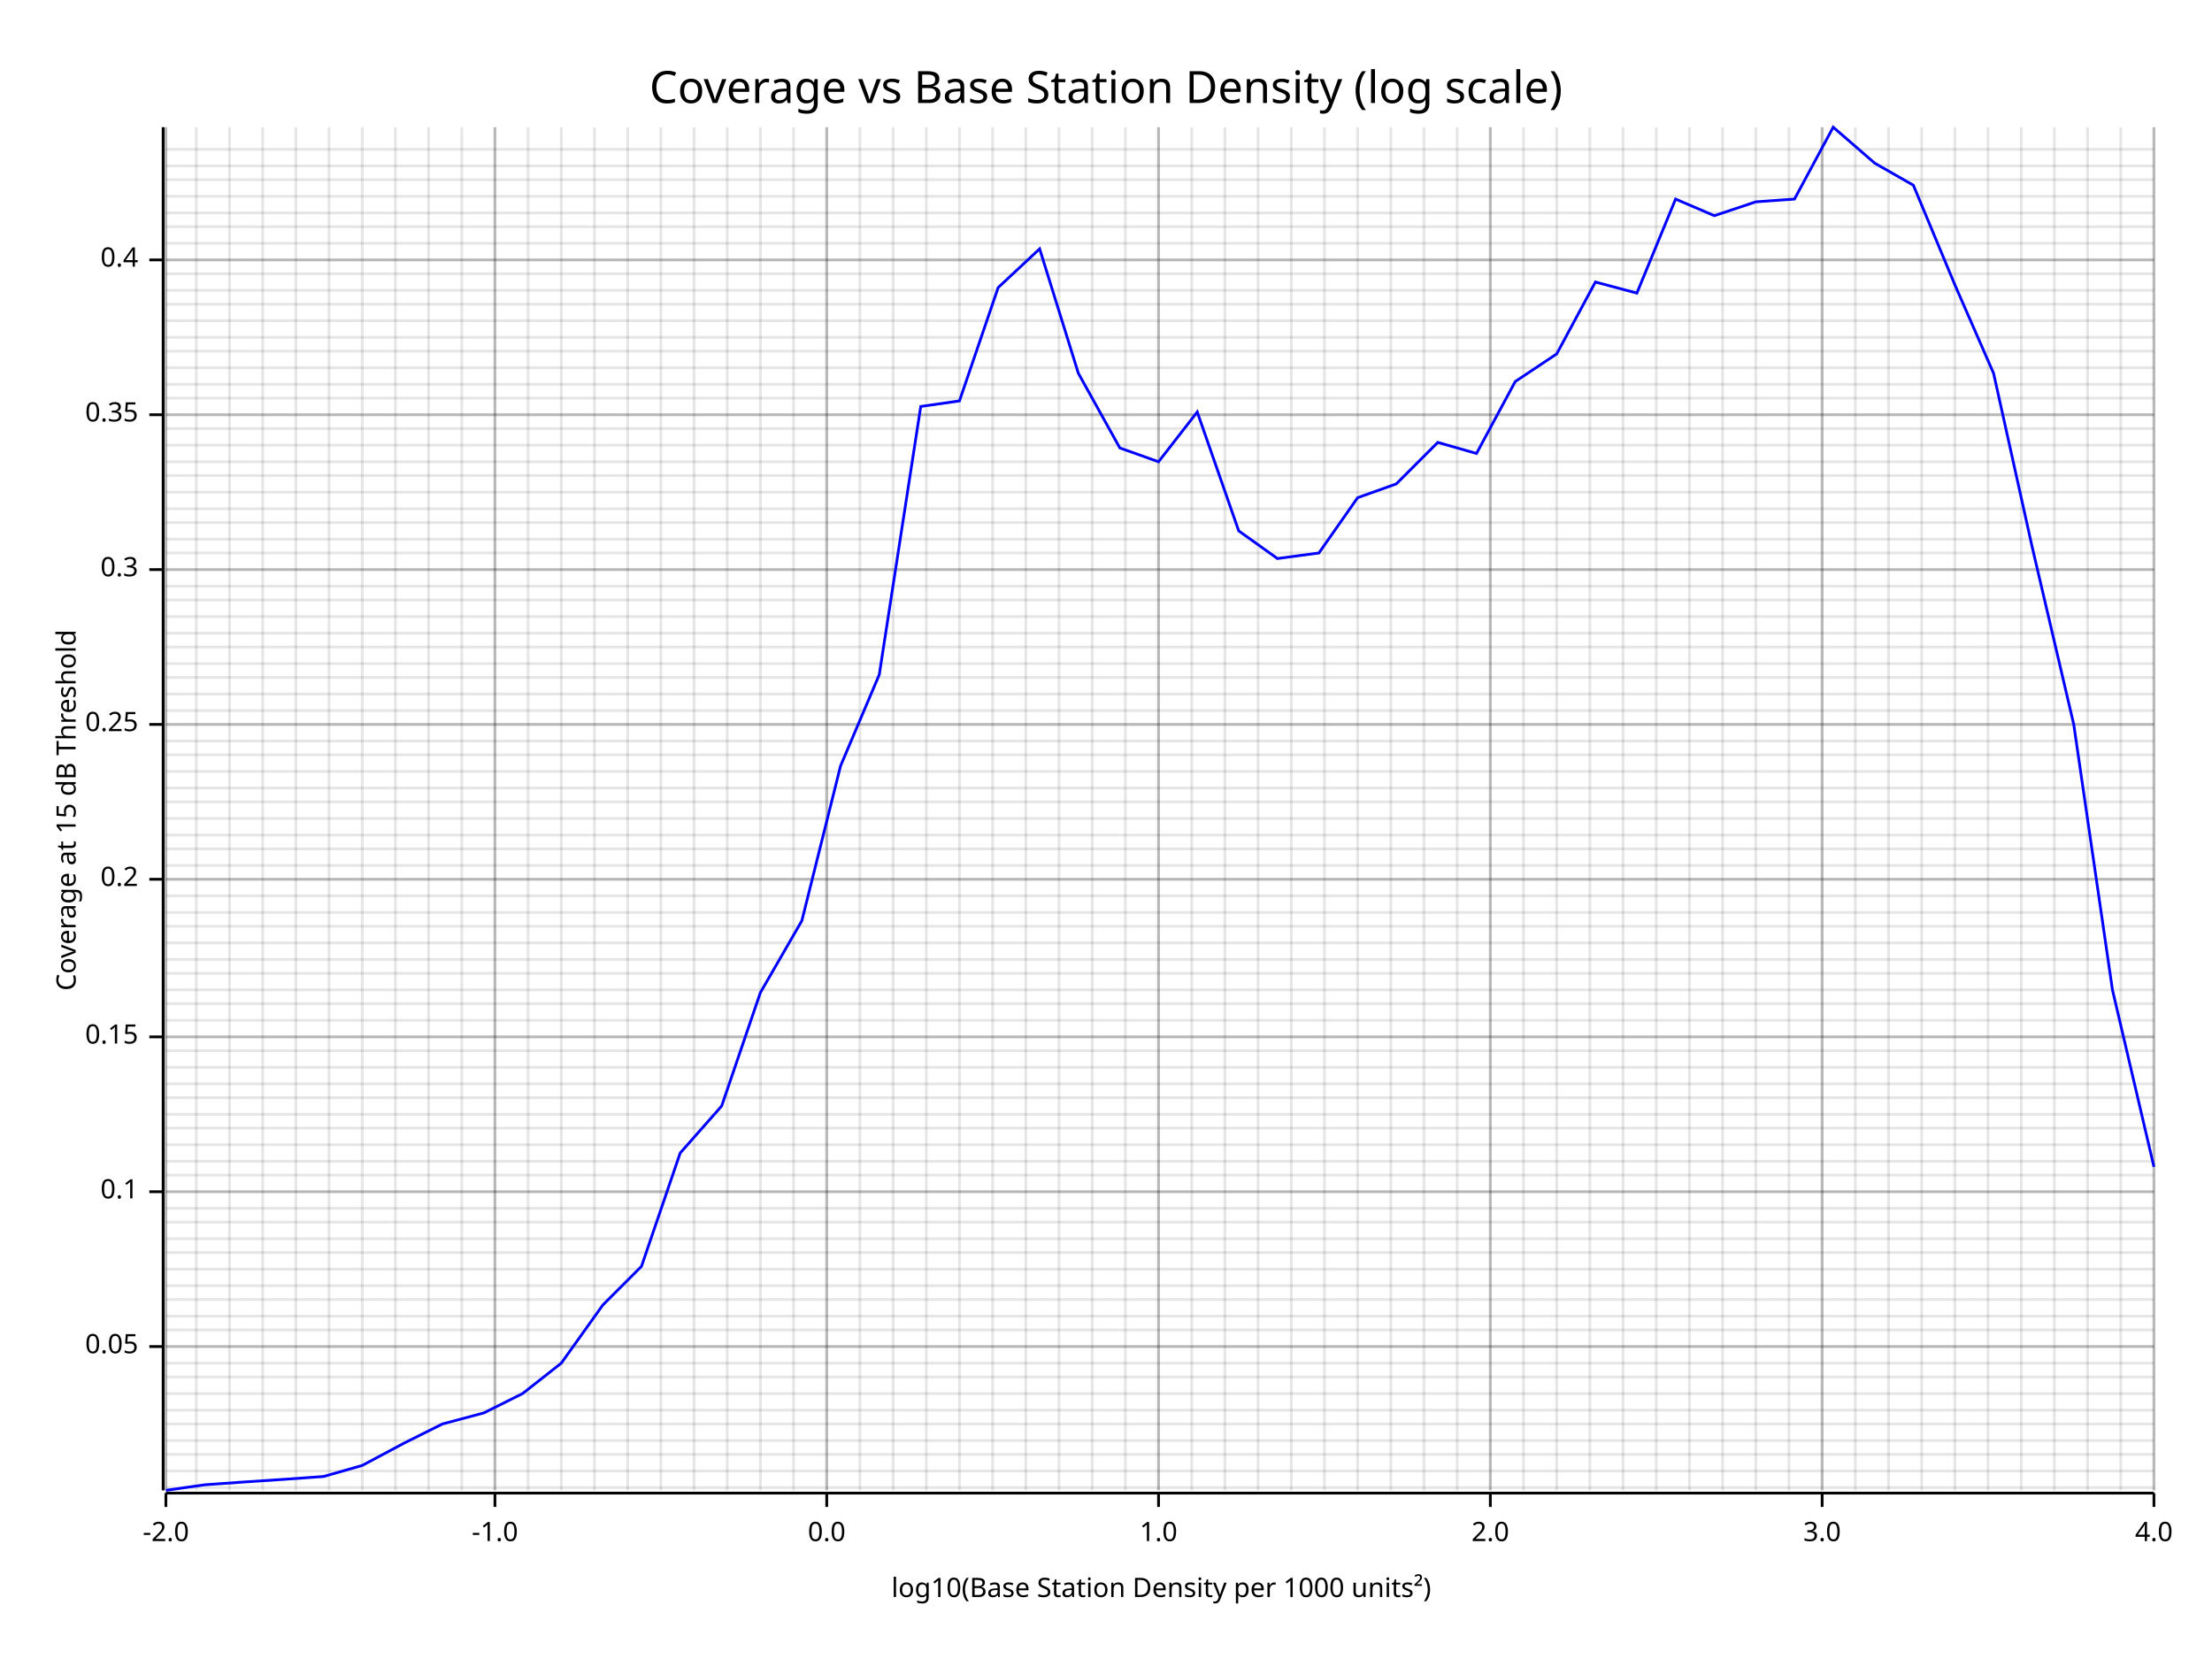
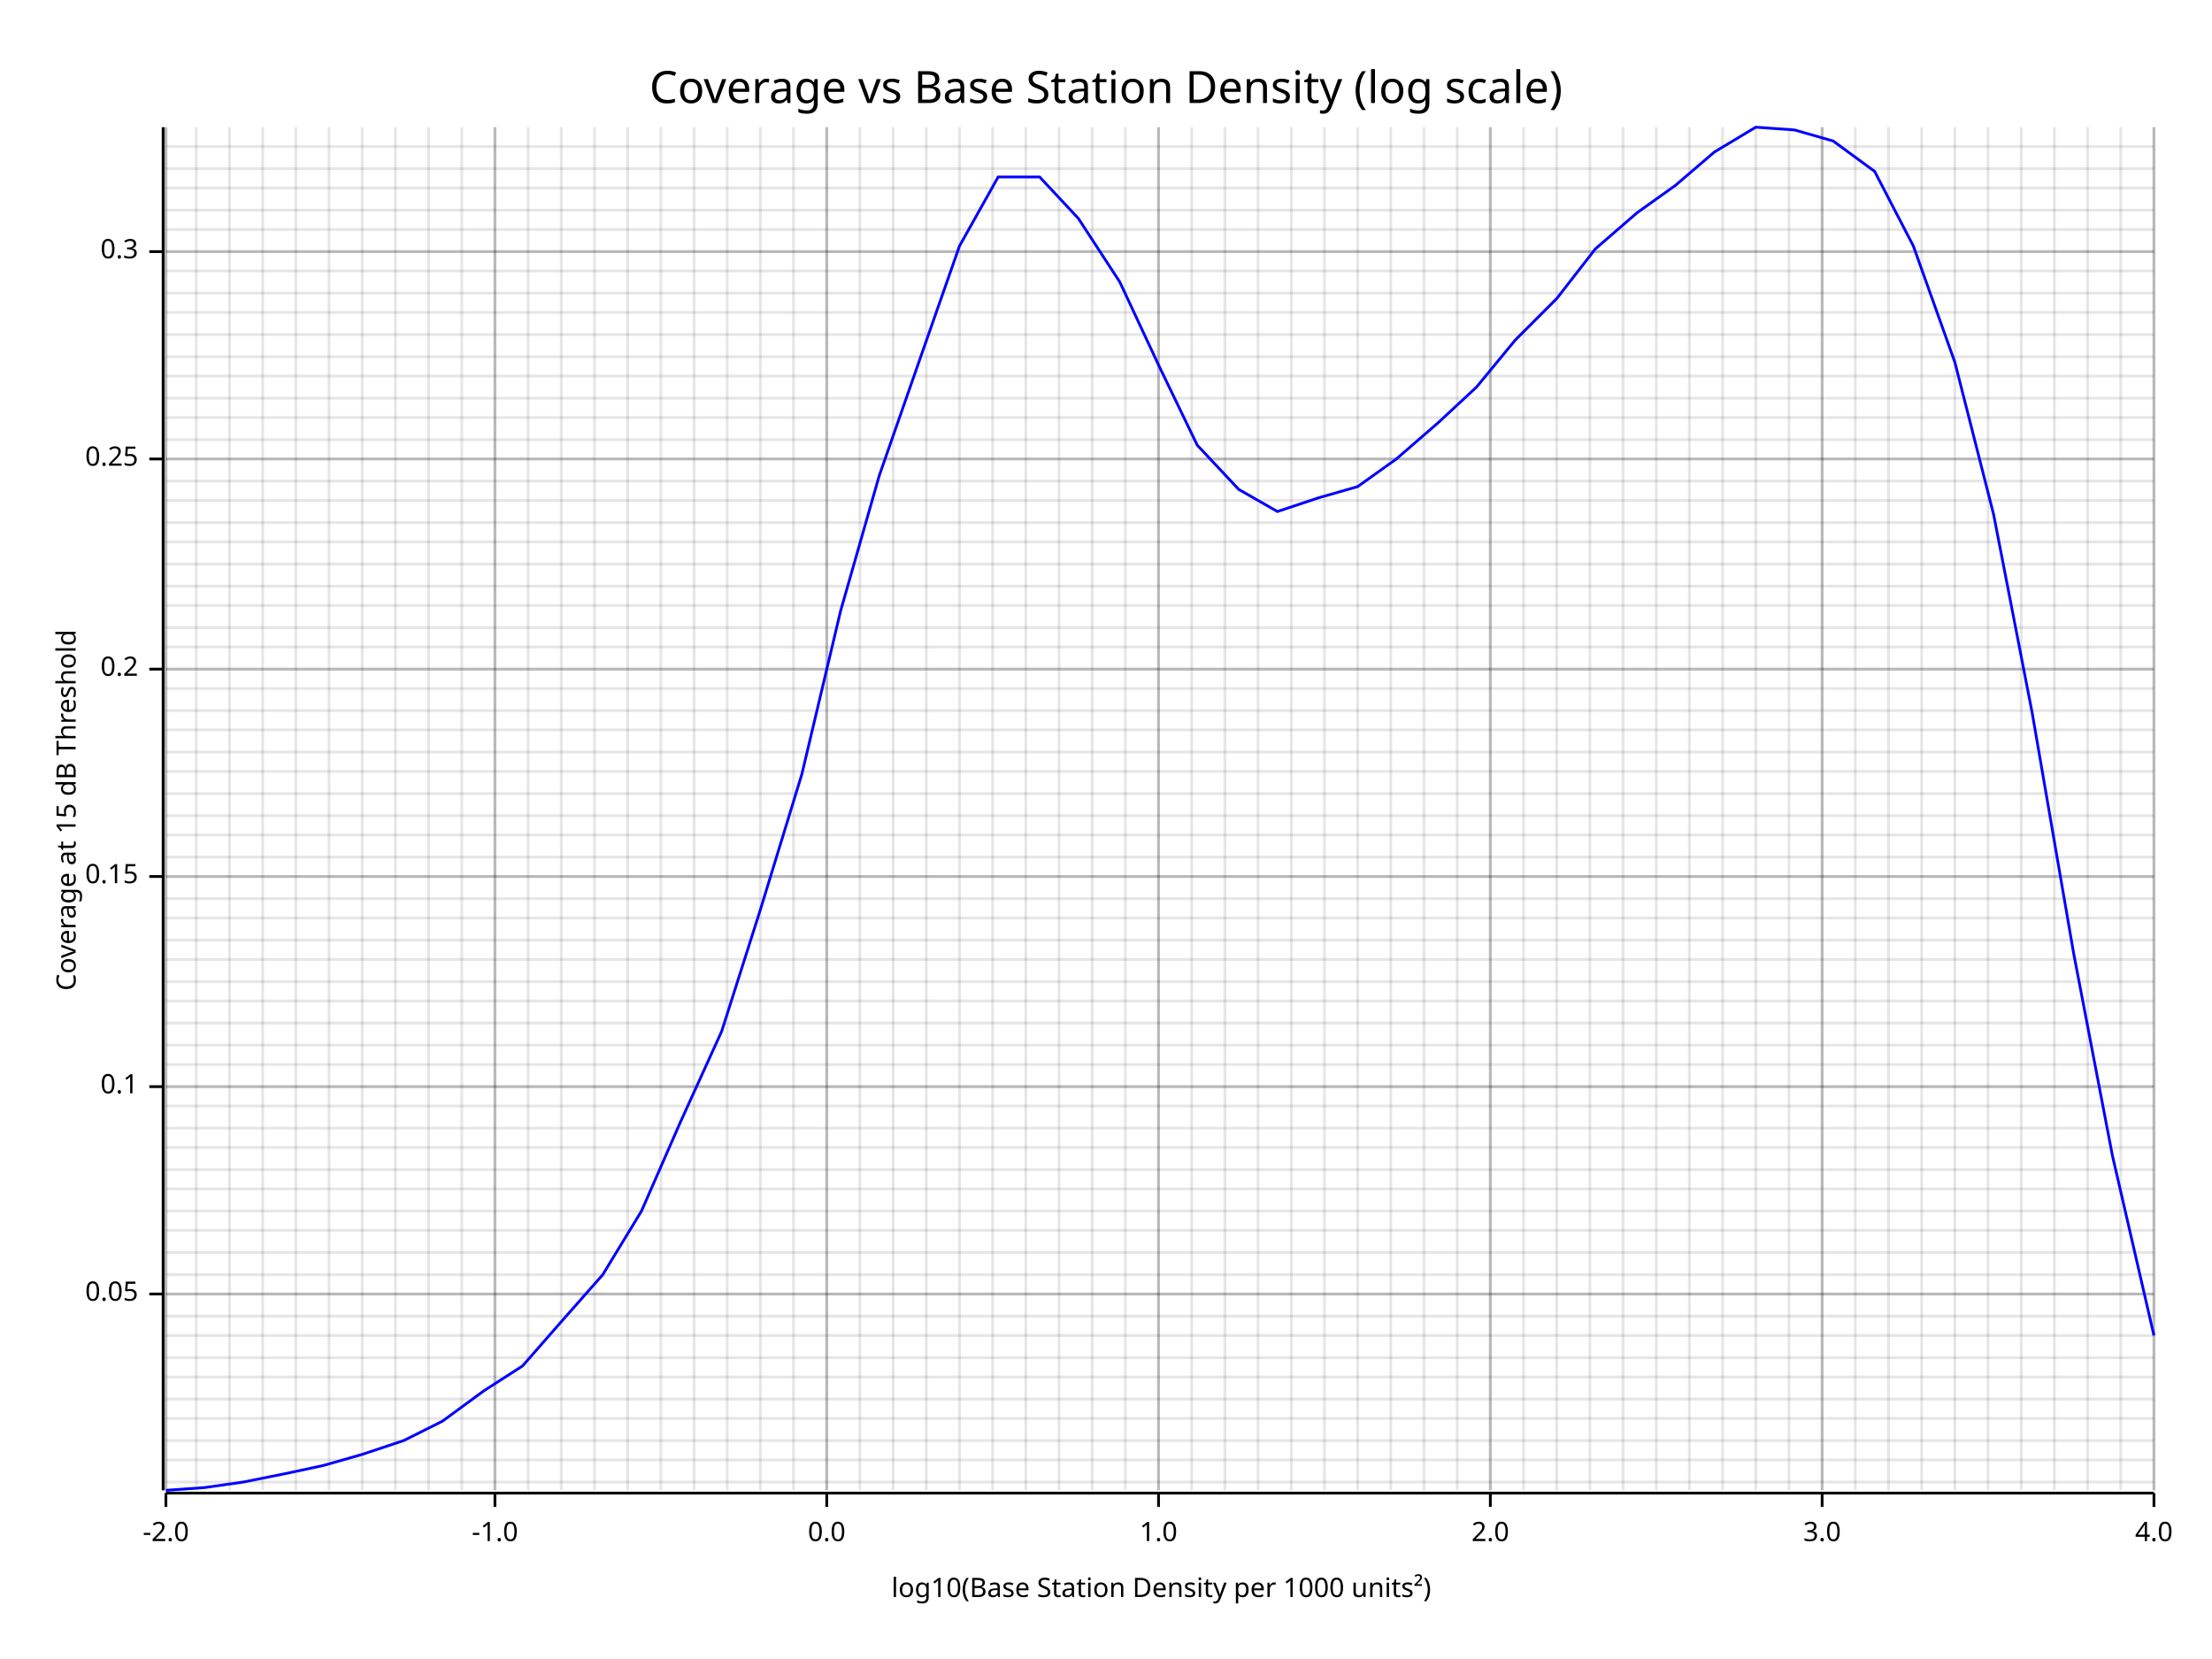
<svg xmlns="http://www.w3.org/2000/svg" width="800" height="600" viewBox="0 0 800 600">
  <rect x="0" y="0" width="800" height="600" opacity="1" fill="#FFFFFF" stroke="none" />
  <text x="400" y="25" dy="0.76em" text-anchor="middle" font-family="sans-serif" font-size="16.129" opacity="1" fill="#000000">
Coverage vs Base Station Density (log scale)
</text>
  <line opacity="0.1" stroke="#000000" stroke-width="1" x1="60" y1="539" x2="60" y2="46" />
  <line opacity="0.1" stroke="#000000" stroke-width="1" x1="71" y1="539" x2="71" y2="46" />
  <line opacity="0.1" stroke="#000000" stroke-width="1" x1="83" y1="539" x2="83" y2="46" />
  <line opacity="0.1" stroke="#000000" stroke-width="1" x1="95" y1="539" x2="95" y2="46" />
  <line opacity="0.1" stroke="#000000" stroke-width="1" x1="107" y1="539" x2="107" y2="46" />
  <line opacity="0.1" stroke="#000000" stroke-width="1" x1="119" y1="539" x2="119" y2="46" />
  <line opacity="0.1" stroke="#000000" stroke-width="1" x1="131" y1="539" x2="131" y2="46" />
  <line opacity="0.1" stroke="#000000" stroke-width="1" x1="143" y1="539" x2="143" y2="46" />
  <line opacity="0.1" stroke="#000000" stroke-width="1" x1="155" y1="539" x2="155" y2="46" />
  <line opacity="0.1" stroke="#000000" stroke-width="1" x1="167" y1="539" x2="167" y2="46" />
  <line opacity="0.1" stroke="#000000" stroke-width="1" x1="179" y1="539" x2="179" y2="46" />
  <line opacity="0.1" stroke="#000000" stroke-width="1" x1="191" y1="539" x2="191" y2="46" />
  <line opacity="0.1" stroke="#000000" stroke-width="1" x1="203" y1="539" x2="203" y2="46" />
  <line opacity="0.1" stroke="#000000" stroke-width="1" x1="215" y1="539" x2="215" y2="46" />
  <line opacity="0.1" stroke="#000000" stroke-width="1" x1="227" y1="539" x2="227" y2="46" />
  <line opacity="0.1" stroke="#000000" stroke-width="1" x1="239" y1="539" x2="239" y2="46" />
  <line opacity="0.1" stroke="#000000" stroke-width="1" x1="251" y1="539" x2="251" y2="46" />
  <line opacity="0.1" stroke="#000000" stroke-width="1" x1="263" y1="539" x2="263" y2="46" />
  <line opacity="0.1" stroke="#000000" stroke-width="1" x1="275" y1="539" x2="275" y2="46" />
  <line opacity="0.1" stroke="#000000" stroke-width="1" x1="287" y1="539" x2="287" y2="46" />
  <line opacity="0.1" stroke="#000000" stroke-width="1" x1="299" y1="539" x2="299" y2="46" />
  <line opacity="0.1" stroke="#000000" stroke-width="1" x1="311" y1="539" x2="311" y2="46" />
  <line opacity="0.1" stroke="#000000" stroke-width="1" x1="323" y1="539" x2="323" y2="46" />
  <line opacity="0.1" stroke="#000000" stroke-width="1" x1="335" y1="539" x2="335" y2="46" />
  <line opacity="0.1" stroke="#000000" stroke-width="1" x1="347" y1="539" x2="347" y2="46" />
  <line opacity="0.1" stroke="#000000" stroke-width="1" x1="359" y1="539" x2="359" y2="46" />
  <line opacity="0.1" stroke="#000000" stroke-width="1" x1="371" y1="539" x2="371" y2="46" />
  <line opacity="0.1" stroke="#000000" stroke-width="1" x1="383" y1="539" x2="383" y2="46" />
  <line opacity="0.1" stroke="#000000" stroke-width="1" x1="395" y1="539" x2="395" y2="46" />
  <line opacity="0.1" stroke="#000000" stroke-width="1" x1="407" y1="539" x2="407" y2="46" />
  <line opacity="0.1" stroke="#000000" stroke-width="1" x1="419" y1="539" x2="419" y2="46" />
  <line opacity="0.1" stroke="#000000" stroke-width="1" x1="431" y1="539" x2="431" y2="46" />
  <line opacity="0.1" stroke="#000000" stroke-width="1" x1="443" y1="539" x2="443" y2="46" />
  <line opacity="0.1" stroke="#000000" stroke-width="1" x1="455" y1="539" x2="455" y2="46" />
  <line opacity="0.1" stroke="#000000" stroke-width="1" x1="467" y1="539" x2="467" y2="46" />
  <line opacity="0.1" stroke="#000000" stroke-width="1" x1="479" y1="539" x2="479" y2="46" />
  <line opacity="0.1" stroke="#000000" stroke-width="1" x1="491" y1="539" x2="491" y2="46" />
  <line opacity="0.1" stroke="#000000" stroke-width="1" x1="503" y1="539" x2="503" y2="46" />
  <line opacity="0.1" stroke="#000000" stroke-width="1" x1="515" y1="539" x2="515" y2="46" />
  <line opacity="0.1" stroke="#000000" stroke-width="1" x1="527" y1="539" x2="527" y2="46" />
  <line opacity="0.1" stroke="#000000" stroke-width="1" x1="539" y1="539" x2="539" y2="46" />
  <line opacity="0.1" stroke="#000000" stroke-width="1" x1="551" y1="539" x2="551" y2="46" />
  <line opacity="0.1" stroke="#000000" stroke-width="1" x1="563" y1="539" x2="563" y2="46" />
  <line opacity="0.1" stroke="#000000" stroke-width="1" x1="575" y1="539" x2="575" y2="46" />
  <line opacity="0.1" stroke="#000000" stroke-width="1" x1="587" y1="539" x2="587" y2="46" />
  <line opacity="0.1" stroke="#000000" stroke-width="1" x1="599" y1="539" x2="599" y2="46" />
  <line opacity="0.1" stroke="#000000" stroke-width="1" x1="611" y1="539" x2="611" y2="46" />
  <line opacity="0.1" stroke="#000000" stroke-width="1" x1="623" y1="539" x2="623" y2="46" />
  <line opacity="0.1" stroke="#000000" stroke-width="1" x1="635" y1="539" x2="635" y2="46" />
  <line opacity="0.1" stroke="#000000" stroke-width="1" x1="647" y1="539" x2="647" y2="46" />
  <line opacity="0.1" stroke="#000000" stroke-width="1" x1="659" y1="539" x2="659" y2="46" />
  <line opacity="0.1" stroke="#000000" stroke-width="1" x1="671" y1="539" x2="671" y2="46" />
  <line opacity="0.1" stroke="#000000" stroke-width="1" x1="683" y1="539" x2="683" y2="46" />
  <line opacity="0.1" stroke="#000000" stroke-width="1" x1="695" y1="539" x2="695" y2="46" />
  <line opacity="0.1" stroke="#000000" stroke-width="1" x1="707" y1="539" x2="707" y2="46" />
  <line opacity="0.1" stroke="#000000" stroke-width="1" x1="719" y1="539" x2="719" y2="46" />
  <line opacity="0.1" stroke="#000000" stroke-width="1" x1="731" y1="539" x2="731" y2="46" />
  <line opacity="0.1" stroke="#000000" stroke-width="1" x1="743" y1="539" x2="743" y2="46" />
  <line opacity="0.1" stroke="#000000" stroke-width="1" x1="755" y1="539" x2="755" y2="46" />
  <line opacity="0.1" stroke="#000000" stroke-width="1" x1="767" y1="539" x2="767" y2="46" />
  <line opacity="0.1" stroke="#000000" stroke-width="1" x1="779" y1="539" x2="779" y2="46" />
-   <line opacity="0.1" stroke="#000000" stroke-width="1" x1="60" y1="538" x2="779" y2="538" />
-   <line opacity="0.1" stroke="#000000" stroke-width="1" x1="60" y1="532" x2="779" y2="532" />
-   <line opacity="0.1" stroke="#000000" stroke-width="1" x1="60" y1="526" x2="779" y2="526" />
+   <line opacity="0.1" stroke="#000000" stroke-width="1" x1="60" y1="536" x2="779" y2="536" />
+   <line opacity="0.1" stroke="#000000" stroke-width="1" x1="60" y1="528" x2="779" y2="528" />
  <line opacity="0.1" stroke="#000000" stroke-width="1" x1="60" y1="521" x2="779" y2="521" />
-   <line opacity="0.1" stroke="#000000" stroke-width="1" x1="60" y1="515" x2="779" y2="515" />
-   <line opacity="0.1" stroke="#000000" stroke-width="1" x1="60" y1="510" x2="779" y2="510" />
-   <line opacity="0.1" stroke="#000000" stroke-width="1" x1="60" y1="504" x2="779" y2="504" />
+   <line opacity="0.1" stroke="#000000" stroke-width="1" x1="60" y1="513" x2="779" y2="513" />
+   <line opacity="0.1" stroke="#000000" stroke-width="1" x1="60" y1="506" x2="779" y2="506" />
  <line opacity="0.1" stroke="#000000" stroke-width="1" x1="60" y1="498" x2="779" y2="498" />
-   <line opacity="0.1" stroke="#000000" stroke-width="1" x1="60" y1="493" x2="779" y2="493" />
-   <line opacity="0.1" stroke="#000000" stroke-width="1" x1="60" y1="487" x2="779" y2="487" />
-   <line opacity="0.1" stroke="#000000" stroke-width="1" x1="60" y1="481" x2="779" y2="481" />
+   <line opacity="0.1" stroke="#000000" stroke-width="1" x1="60" y1="491" x2="779" y2="491" />
+   <line opacity="0.1" stroke="#000000" stroke-width="1" x1="60" y1="483" x2="779" y2="483" />
  <line opacity="0.1" stroke="#000000" stroke-width="1" x1="60" y1="476" x2="779" y2="476" />
-   <line opacity="0.1" stroke="#000000" stroke-width="1" x1="60" y1="470" x2="779" y2="470" />
-   <line opacity="0.1" stroke="#000000" stroke-width="1" x1="60" y1="465" x2="779" y2="465" />
-   <line opacity="0.1" stroke="#000000" stroke-width="1" x1="60" y1="459" x2="779" y2="459" />
+   <line opacity="0.1" stroke="#000000" stroke-width="1" x1="60" y1="468" x2="779" y2="468" />
+   <line opacity="0.1" stroke="#000000" stroke-width="1" x1="60" y1="461" x2="779" y2="461" />
  <line opacity="0.1" stroke="#000000" stroke-width="1" x1="60" y1="453" x2="779" y2="453" />
-   <line opacity="0.1" stroke="#000000" stroke-width="1" x1="60" y1="448" x2="779" y2="448" />
-   <line opacity="0.1" stroke="#000000" stroke-width="1" x1="60" y1="442" x2="779" y2="442" />
-   <line opacity="0.1" stroke="#000000" stroke-width="1" x1="60" y1="437" x2="779" y2="437" />
-   <line opacity="0.1" stroke="#000000" stroke-width="1" x1="60" y1="431" x2="779" y2="431" />
-   <line opacity="0.1" stroke="#000000" stroke-width="1" x1="60" y1="425" x2="779" y2="425" />
-   <line opacity="0.1" stroke="#000000" stroke-width="1" x1="60" y1="420" x2="779" y2="420" />
-   <line opacity="0.1" stroke="#000000" stroke-width="1" x1="60" y1="414" x2="779" y2="414" />
+   <line opacity="0.1" stroke="#000000" stroke-width="1" x1="60" y1="445" x2="779" y2="445" />
+   <line opacity="0.1" stroke="#000000" stroke-width="1" x1="60" y1="438" x2="779" y2="438" />
+   <line opacity="0.1" stroke="#000000" stroke-width="1" x1="60" y1="430" x2="779" y2="430" />
+   <line opacity="0.1" stroke="#000000" stroke-width="1" x1="60" y1="423" x2="779" y2="423" />
+   <line opacity="0.1" stroke="#000000" stroke-width="1" x1="60" y1="415" x2="779" y2="415" />
  <line opacity="0.1" stroke="#000000" stroke-width="1" x1="60" y1="408" x2="779" y2="408" />
-   <line opacity="0.1" stroke="#000000" stroke-width="1" x1="60" y1="403" x2="779" y2="403" />
-   <line opacity="0.1" stroke="#000000" stroke-width="1" x1="60" y1="397" x2="779" y2="397" />
-   <line opacity="0.1" stroke="#000000" stroke-width="1" x1="60" y1="392" x2="779" y2="392" />
-   <line opacity="0.1" stroke="#000000" stroke-width="1" x1="60" y1="386" x2="779" y2="386" />
-   <line opacity="0.1" stroke="#000000" stroke-width="1" x1="60" y1="380" x2="779" y2="380" />
-   <line opacity="0.1" stroke="#000000" stroke-width="1" x1="60" y1="375" x2="779" y2="375" />
-   <line opacity="0.1" stroke="#000000" stroke-width="1" x1="60" y1="369" x2="779" y2="369" />
-   <line opacity="0.1" stroke="#000000" stroke-width="1" x1="60" y1="363" x2="779" y2="363" />
-   <line opacity="0.1" stroke="#000000" stroke-width="1" x1="60" y1="358" x2="779" y2="358" />
-   <line opacity="0.1" stroke="#000000" stroke-width="1" x1="60" y1="352" x2="779" y2="352" />
+   <line opacity="0.1" stroke="#000000" stroke-width="1" x1="60" y1="400" x2="779" y2="400" />
+   <line opacity="0.1" stroke="#000000" stroke-width="1" x1="60" y1="393" x2="779" y2="393" />
+   <line opacity="0.1" stroke="#000000" stroke-width="1" x1="60" y1="385" x2="779" y2="385" />
+   <line opacity="0.1" stroke="#000000" stroke-width="1" x1="60" y1="378" x2="779" y2="378" />
+   <line opacity="0.1" stroke="#000000" stroke-width="1" x1="60" y1="370" x2="779" y2="370" />
+   <line opacity="0.1" stroke="#000000" stroke-width="1" x1="60" y1="362" x2="779" y2="362" />
+   <line opacity="0.1" stroke="#000000" stroke-width="1" x1="60" y1="355" x2="779" y2="355" />
  <line opacity="0.1" stroke="#000000" stroke-width="1" x1="60" y1="347" x2="779" y2="347" />
-   <line opacity="0.1" stroke="#000000" stroke-width="1" x1="60" y1="341" x2="779" y2="341" />
-   <line opacity="0.1" stroke="#000000" stroke-width="1" x1="60" y1="335" x2="779" y2="335" />
-   <line opacity="0.1" stroke="#000000" stroke-width="1" x1="60" y1="330" x2="779" y2="330" />
-   <line opacity="0.1" stroke="#000000" stroke-width="1" x1="60" y1="324" x2="779" y2="324" />
-   <line opacity="0.1" stroke="#000000" stroke-width="1" x1="60" y1="318" x2="779" y2="318" />
-   <line opacity="0.1" stroke="#000000" stroke-width="1" x1="60" y1="313" x2="779" y2="313" />
-   <line opacity="0.1" stroke="#000000" stroke-width="1" x1="60" y1="307" x2="779" y2="307" />
+   <line opacity="0.1" stroke="#000000" stroke-width="1" x1="60" y1="340" x2="779" y2="340" />
+   <line opacity="0.1" stroke="#000000" stroke-width="1" x1="60" y1="332" x2="779" y2="332" />
+   <line opacity="0.1" stroke="#000000" stroke-width="1" x1="60" y1="325" x2="779" y2="325" />
+   <line opacity="0.1" stroke="#000000" stroke-width="1" x1="60" y1="317" x2="779" y2="317" />
+   <line opacity="0.1" stroke="#000000" stroke-width="1" x1="60" y1="310" x2="779" y2="310" />
  <line opacity="0.1" stroke="#000000" stroke-width="1" x1="60" y1="302" x2="779" y2="302" />
-   <line opacity="0.1" stroke="#000000" stroke-width="1" x1="60" y1="296" x2="779" y2="296" />
-   <line opacity="0.1" stroke="#000000" stroke-width="1" x1="60" y1="290" x2="779" y2="290" />
-   <line opacity="0.1" stroke="#000000" stroke-width="1" x1="60" y1="285" x2="779" y2="285" />
+   <line opacity="0.1" stroke="#000000" stroke-width="1" x1="60" y1="295" x2="779" y2="295" />
+   <line opacity="0.1" stroke="#000000" stroke-width="1" x1="60" y1="287" x2="779" y2="287" />
  <line opacity="0.1" stroke="#000000" stroke-width="1" x1="60" y1="279" x2="779" y2="279" />
-   <line opacity="0.1" stroke="#000000" stroke-width="1" x1="60" y1="273" x2="779" y2="273" />
-   <line opacity="0.1" stroke="#000000" stroke-width="1" x1="60" y1="268" x2="779" y2="268" />
-   <line opacity="0.1" stroke="#000000" stroke-width="1" x1="60" y1="262" x2="779" y2="262" />
+   <line opacity="0.1" stroke="#000000" stroke-width="1" x1="60" y1="272" x2="779" y2="272" />
+   <line opacity="0.1" stroke="#000000" stroke-width="1" x1="60" y1="264" x2="779" y2="264" />
  <line opacity="0.1" stroke="#000000" stroke-width="1" x1="60" y1="257" x2="779" y2="257" />
-   <line opacity="0.1" stroke="#000000" stroke-width="1" x1="60" y1="251" x2="779" y2="251" />
-   <line opacity="0.1" stroke="#000000" stroke-width="1" x1="60" y1="245" x2="779" y2="245" />
-   <line opacity="0.1" stroke="#000000" stroke-width="1" x1="60" y1="240" x2="779" y2="240" />
+   <line opacity="0.1" stroke="#000000" stroke-width="1" x1="60" y1="249" x2="779" y2="249" />
+   <line opacity="0.1" stroke="#000000" stroke-width="1" x1="60" y1="242" x2="779" y2="242" />
  <line opacity="0.1" stroke="#000000" stroke-width="1" x1="60" y1="234" x2="779" y2="234" />
-   <line opacity="0.1" stroke="#000000" stroke-width="1" x1="60" y1="229" x2="779" y2="229" />
-   <line opacity="0.1" stroke="#000000" stroke-width="1" x1="60" y1="223" x2="779" y2="223" />
-   <line opacity="0.1" stroke="#000000" stroke-width="1" x1="60" y1="217" x2="779" y2="217" />
+   <line opacity="0.1" stroke="#000000" stroke-width="1" x1="60" y1="227" x2="779" y2="227" />
+   <line opacity="0.1" stroke="#000000" stroke-width="1" x1="60" y1="219" x2="779" y2="219" />
  <line opacity="0.1" stroke="#000000" stroke-width="1" x1="60" y1="212" x2="779" y2="212" />
-   <line opacity="0.1" stroke="#000000" stroke-width="1" x1="60" y1="206" x2="779" y2="206" />
-   <line opacity="0.1" stroke="#000000" stroke-width="1" x1="60" y1="200" x2="779" y2="200" />
-   <line opacity="0.1" stroke="#000000" stroke-width="1" x1="60" y1="195" x2="779" y2="195" />
+   <line opacity="0.1" stroke="#000000" stroke-width="1" x1="60" y1="204" x2="779" y2="204" />
+   <line opacity="0.1" stroke="#000000" stroke-width="1" x1="60" y1="196" x2="779" y2="196" />
  <line opacity="0.1" stroke="#000000" stroke-width="1" x1="60" y1="189" x2="779" y2="189" />
-   <line opacity="0.1" stroke="#000000" stroke-width="1" x1="60" y1="184" x2="779" y2="184" />
-   <line opacity="0.1" stroke="#000000" stroke-width="1" x1="60" y1="178" x2="779" y2="178" />
-   <line opacity="0.1" stroke="#000000" stroke-width="1" x1="60" y1="172" x2="779" y2="172" />
-   <line opacity="0.1" stroke="#000000" stroke-width="1" x1="60" y1="167" x2="779" y2="167" />
-   <line opacity="0.1" stroke="#000000" stroke-width="1" x1="60" y1="161" x2="779" y2="161" />
-   <line opacity="0.1" stroke="#000000" stroke-width="1" x1="60" y1="155" x2="779" y2="155" />
-   <line opacity="0.1" stroke="#000000" stroke-width="1" x1="60" y1="150" x2="779" y2="150" />
+   <line opacity="0.1" stroke="#000000" stroke-width="1" x1="60" y1="181" x2="779" y2="181" />
+   <line opacity="0.1" stroke="#000000" stroke-width="1" x1="60" y1="174" x2="779" y2="174" />
+   <line opacity="0.1" stroke="#000000" stroke-width="1" x1="60" y1="166" x2="779" y2="166" />
+   <line opacity="0.1" stroke="#000000" stroke-width="1" x1="60" y1="159" x2="779" y2="159" />
+   <line opacity="0.1" stroke="#000000" stroke-width="1" x1="60" y1="151" x2="779" y2="151" />
  <line opacity="0.1" stroke="#000000" stroke-width="1" x1="60" y1="144" x2="779" y2="144" />
-   <line opacity="0.1" stroke="#000000" stroke-width="1" x1="60" y1="139" x2="779" y2="139" />
-   <line opacity="0.1" stroke="#000000" stroke-width="1" x1="60" y1="133" x2="779" y2="133" />
-   <line opacity="0.1" stroke="#000000" stroke-width="1" x1="60" y1="127" x2="779" y2="127" />
-   <line opacity="0.1" stroke="#000000" stroke-width="1" x1="60" y1="122" x2="779" y2="122" />
-   <line opacity="0.1" stroke="#000000" stroke-width="1" x1="60" y1="116" x2="779" y2="116" />
-   <line opacity="0.1" stroke="#000000" stroke-width="1" x1="60" y1="110" x2="779" y2="110" />
-   <line opacity="0.1" stroke="#000000" stroke-width="1" x1="60" y1="105" x2="779" y2="105" />
-   <line opacity="0.1" stroke="#000000" stroke-width="1" x1="60" y1="99" x2="779" y2="99" />
-   <line opacity="0.1" stroke="#000000" stroke-width="1" x1="60" y1="94" x2="779" y2="94" />
-   <line opacity="0.1" stroke="#000000" stroke-width="1" x1="60" y1="88" x2="779" y2="88" />
-   <line opacity="0.1" stroke="#000000" stroke-width="1" x1="60" y1="82" x2="779" y2="82" />
-   <line opacity="0.1" stroke="#000000" stroke-width="1" x1="60" y1="77" x2="779" y2="77" />
-   <line opacity="0.1" stroke="#000000" stroke-width="1" x1="60" y1="71" x2="779" y2="71" />
-   <line opacity="0.1" stroke="#000000" stroke-width="1" x1="60" y1="65" x2="779" y2="65" />
-   <line opacity="0.1" stroke="#000000" stroke-width="1" x1="60" y1="60" x2="779" y2="60" />
-   <line opacity="0.1" stroke="#000000" stroke-width="1" x1="60" y1="54" x2="779" y2="54" />
+   <line opacity="0.1" stroke="#000000" stroke-width="1" x1="60" y1="136" x2="779" y2="136" />
+   <line opacity="0.1" stroke="#000000" stroke-width="1" x1="60" y1="129" x2="779" y2="129" />
+   <line opacity="0.1" stroke="#000000" stroke-width="1" x1="60" y1="121" x2="779" y2="121" />
+   <line opacity="0.1" stroke="#000000" stroke-width="1" x1="60" y1="113" x2="779" y2="113" />
+   <line opacity="0.1" stroke="#000000" stroke-width="1" x1="60" y1="106" x2="779" y2="106" />
+   <line opacity="0.1" stroke="#000000" stroke-width="1" x1="60" y1="98" x2="779" y2="98" />
+   <line opacity="0.1" stroke="#000000" stroke-width="1" x1="60" y1="91" x2="779" y2="91" />
+   <line opacity="0.1" stroke="#000000" stroke-width="1" x1="60" y1="83" x2="779" y2="83" />
+   <line opacity="0.1" stroke="#000000" stroke-width="1" x1="60" y1="76" x2="779" y2="76" />
+   <line opacity="0.1" stroke="#000000" stroke-width="1" x1="60" y1="68" x2="779" y2="68" />
+   <line opacity="0.1" stroke="#000000" stroke-width="1" x1="60" y1="61" x2="779" y2="61" />
+   <line opacity="0.1" stroke="#000000" stroke-width="1" x1="60" y1="53" x2="779" y2="53" />
  <text x="20" y="293" dy="0.76em" text-anchor="middle" font-family="sans-serif" font-size="9.677" opacity="1" fill="#000000" transform="rotate(270, 20, 293)">
Coverage at 15 dB Threshold
</text>
  <text x="420" y="580" dy="-0.5ex" text-anchor="middle" font-family="sans-serif" font-size="9.677" opacity="1" fill="#000000">
log10(Base Station Density per 1000 units²)
</text>
  <line opacity="0.2" stroke="#000000" stroke-width="1" x1="60" y1="539" x2="60" y2="46" />
  <line opacity="0.2" stroke="#000000" stroke-width="1" x1="179" y1="539" x2="179" y2="46" />
  <line opacity="0.2" stroke="#000000" stroke-width="1" x1="299" y1="539" x2="299" y2="46" />
  <line opacity="0.2" stroke="#000000" stroke-width="1" x1="419" y1="539" x2="419" y2="46" />
  <line opacity="0.2" stroke="#000000" stroke-width="1" x1="539" y1="539" x2="539" y2="46" />
  <line opacity="0.2" stroke="#000000" stroke-width="1" x1="659" y1="539" x2="659" y2="46" />
  <line opacity="0.2" stroke="#000000" stroke-width="1" x1="779" y1="539" x2="779" y2="46" />
-   <line opacity="0.2" stroke="#000000" stroke-width="1" x1="60" y1="487" x2="779" y2="487" />
-   <line opacity="0.2" stroke="#000000" stroke-width="1" x1="60" y1="431" x2="779" y2="431" />
-   <line opacity="0.2" stroke="#000000" stroke-width="1" x1="60" y1="375" x2="779" y2="375" />
-   <line opacity="0.2" stroke="#000000" stroke-width="1" x1="60" y1="318" x2="779" y2="318" />
-   <line opacity="0.2" stroke="#000000" stroke-width="1" x1="60" y1="262" x2="779" y2="262" />
-   <line opacity="0.2" stroke="#000000" stroke-width="1" x1="60" y1="206" x2="779" y2="206" />
-   <line opacity="0.2" stroke="#000000" stroke-width="1" x1="60" y1="150" x2="779" y2="150" />
-   <line opacity="0.2" stroke="#000000" stroke-width="1" x1="60" y1="94" x2="779" y2="94" />
+   <line opacity="0.2" stroke="#000000" stroke-width="1" x1="60" y1="468" x2="779" y2="468" />
+   <line opacity="0.2" stroke="#000000" stroke-width="1" x1="60" y1="393" x2="779" y2="393" />
+   <line opacity="0.2" stroke="#000000" stroke-width="1" x1="60" y1="317" x2="779" y2="317" />
+   <line opacity="0.2" stroke="#000000" stroke-width="1" x1="60" y1="242" x2="779" y2="242" />
+   <line opacity="0.2" stroke="#000000" stroke-width="1" x1="60" y1="166" x2="779" y2="166" />
+   <line opacity="0.2" stroke="#000000" stroke-width="1" x1="60" y1="91" x2="779" y2="91" />
  <polyline fill="none" opacity="1" stroke="#000000" stroke-width="1" points="59,46 59,539 " />
-   <text x="50" y="487" dy="0.5ex" text-anchor="end" font-family="sans-serif" font-size="9.677" opacity="1" fill="#000000">
+   <text x="50" y="468" dy="0.5ex" text-anchor="end" font-family="sans-serif" font-size="9.677" opacity="1" fill="#000000">
0.05
</text>
-   <polyline fill="none" opacity="1" stroke="#000000" stroke-width="1" points="54,487 59,487 " />
-   <text x="50" y="431" dy="0.5ex" text-anchor="end" font-family="sans-serif" font-size="9.677" opacity="1" fill="#000000">
+   <polyline fill="none" opacity="1" stroke="#000000" stroke-width="1" points="54,468 59,468 " />
+   <text x="50" y="393" dy="0.5ex" text-anchor="end" font-family="sans-serif" font-size="9.677" opacity="1" fill="#000000">
0.1
</text>
-   <polyline fill="none" opacity="1" stroke="#000000" stroke-width="1" points="54,431 59,431 " />
-   <text x="50" y="375" dy="0.5ex" text-anchor="end" font-family="sans-serif" font-size="9.677" opacity="1" fill="#000000">
+   <polyline fill="none" opacity="1" stroke="#000000" stroke-width="1" points="54,393 59,393 " />
+   <text x="50" y="317" dy="0.5ex" text-anchor="end" font-family="sans-serif" font-size="9.677" opacity="1" fill="#000000">
0.15
</text>
-   <polyline fill="none" opacity="1" stroke="#000000" stroke-width="1" points="54,375 59,375 " />
-   <text x="50" y="318" dy="0.5ex" text-anchor="end" font-family="sans-serif" font-size="9.677" opacity="1" fill="#000000">
+   <polyline fill="none" opacity="1" stroke="#000000" stroke-width="1" points="54,317 59,317 " />
+   <text x="50" y="242" dy="0.5ex" text-anchor="end" font-family="sans-serif" font-size="9.677" opacity="1" fill="#000000">
0.2
</text>
-   <polyline fill="none" opacity="1" stroke="#000000" stroke-width="1" points="54,318 59,318 " />
-   <text x="50" y="262" dy="0.5ex" text-anchor="end" font-family="sans-serif" font-size="9.677" opacity="1" fill="#000000">
+   <polyline fill="none" opacity="1" stroke="#000000" stroke-width="1" points="54,242 59,242 " />
+   <text x="50" y="166" dy="0.5ex" text-anchor="end" font-family="sans-serif" font-size="9.677" opacity="1" fill="#000000">
0.25
</text>
-   <polyline fill="none" opacity="1" stroke="#000000" stroke-width="1" points="54,262 59,262 " />
-   <text x="50" y="206" dy="0.5ex" text-anchor="end" font-family="sans-serif" font-size="9.677" opacity="1" fill="#000000">
+   <polyline fill="none" opacity="1" stroke="#000000" stroke-width="1" points="54,166 59,166 " />
+   <text x="50" y="91" dy="0.5ex" text-anchor="end" font-family="sans-serif" font-size="9.677" opacity="1" fill="#000000">
0.3
</text>
-   <polyline fill="none" opacity="1" stroke="#000000" stroke-width="1" points="54,206 59,206 " />
-   <text x="50" y="150" dy="0.5ex" text-anchor="end" font-family="sans-serif" font-size="9.677" opacity="1" fill="#000000">
- 0.35
- </text>
-   <polyline fill="none" opacity="1" stroke="#000000" stroke-width="1" points="54,150 59,150 " />
-   <text x="50" y="94" dy="0.5ex" text-anchor="end" font-family="sans-serif" font-size="9.677" opacity="1" fill="#000000">
- 0.4
- </text>
-   <polyline fill="none" opacity="1" stroke="#000000" stroke-width="1" points="54,94 59,94 " />
+   <polyline fill="none" opacity="1" stroke="#000000" stroke-width="1" points="54,91 59,91 " />
  <polyline fill="none" opacity="1" stroke="#000000" stroke-width="1" points="60,540 779,540 " />
  <text x="60" y="550" dy="0.76em" text-anchor="middle" font-family="sans-serif" font-size="9.677" opacity="1" fill="#000000">
-2.0
</text>
  <polyline fill="none" opacity="1" stroke="#000000" stroke-width="1" points="60,540 60,545 " />
  <text x="179" y="550" dy="0.76em" text-anchor="middle" font-family="sans-serif" font-size="9.677" opacity="1" fill="#000000">
-1.0
</text>
  <polyline fill="none" opacity="1" stroke="#000000" stroke-width="1" points="179,540 179,545 " />
  <text x="299" y="550" dy="0.76em" text-anchor="middle" font-family="sans-serif" font-size="9.677" opacity="1" fill="#000000">
0.0
</text>
  <polyline fill="none" opacity="1" stroke="#000000" stroke-width="1" points="299,540 299,545 " />
  <text x="419" y="550" dy="0.76em" text-anchor="middle" font-family="sans-serif" font-size="9.677" opacity="1" fill="#000000">
1.0
</text>
  <polyline fill="none" opacity="1" stroke="#000000" stroke-width="1" points="419,540 419,545 " />
  <text x="539" y="550" dy="0.76em" text-anchor="middle" font-family="sans-serif" font-size="9.677" opacity="1" fill="#000000">
2.0
</text>
  <polyline fill="none" opacity="1" stroke="#000000" stroke-width="1" points="539,540 539,545 " />
  <text x="659" y="550" dy="0.76em" text-anchor="middle" font-family="sans-serif" font-size="9.677" opacity="1" fill="#000000">
3.0
</text>
  <polyline fill="none" opacity="1" stroke="#000000" stroke-width="1" points="659,540 659,545 " />
  <text x="779" y="550" dy="0.76em" text-anchor="middle" font-family="sans-serif" font-size="9.677" opacity="1" fill="#000000">
4.0
</text>
  <polyline fill="none" opacity="1" stroke="#000000" stroke-width="1" points="779,540 779,545 " />
-   <polyline fill="none" opacity="1" stroke="#0000FF" stroke-width="1" points="60,539 74,537 88,536 103,535 117,534 131,530 146,522 160,515 175,511 189,504 203,493 218,472 232,458 246,417 261,400 275,359 290,333 304,277 318,244 333,147 347,145 361,104 376,90 390,135 405,162 419,167 433,149 448,192 462,202 477,200 491,180 505,175 520,160 534,164 548,138 563,128 577,102 592,106 606,72 620,78 635,73 649,72 663,46 678,59 692,67 707,103 721,135 735,198 750,262 764,358 779,422 " />
+   <polyline fill="none" opacity="1" stroke="#0000FF" stroke-width="1" points="60,539 74,538 88,536 103,533 117,530 131,526 146,521 160,514 175,503 189,494 203,478 218,461 232,438 246,406 261,373 275,329 290,280 304,221 318,172 333,129 347,89 361,64 376,64 390,79 405,102 419,132 433,161 448,177 462,185 477,180 491,176 505,166 520,153 534,140 548,123 563,108 577,90 592,77 606,67 620,55 635,46 649,47 663,51 678,62 692,89 707,131 721,186 735,258 750,345 764,418 779,483 " />
</svg>
